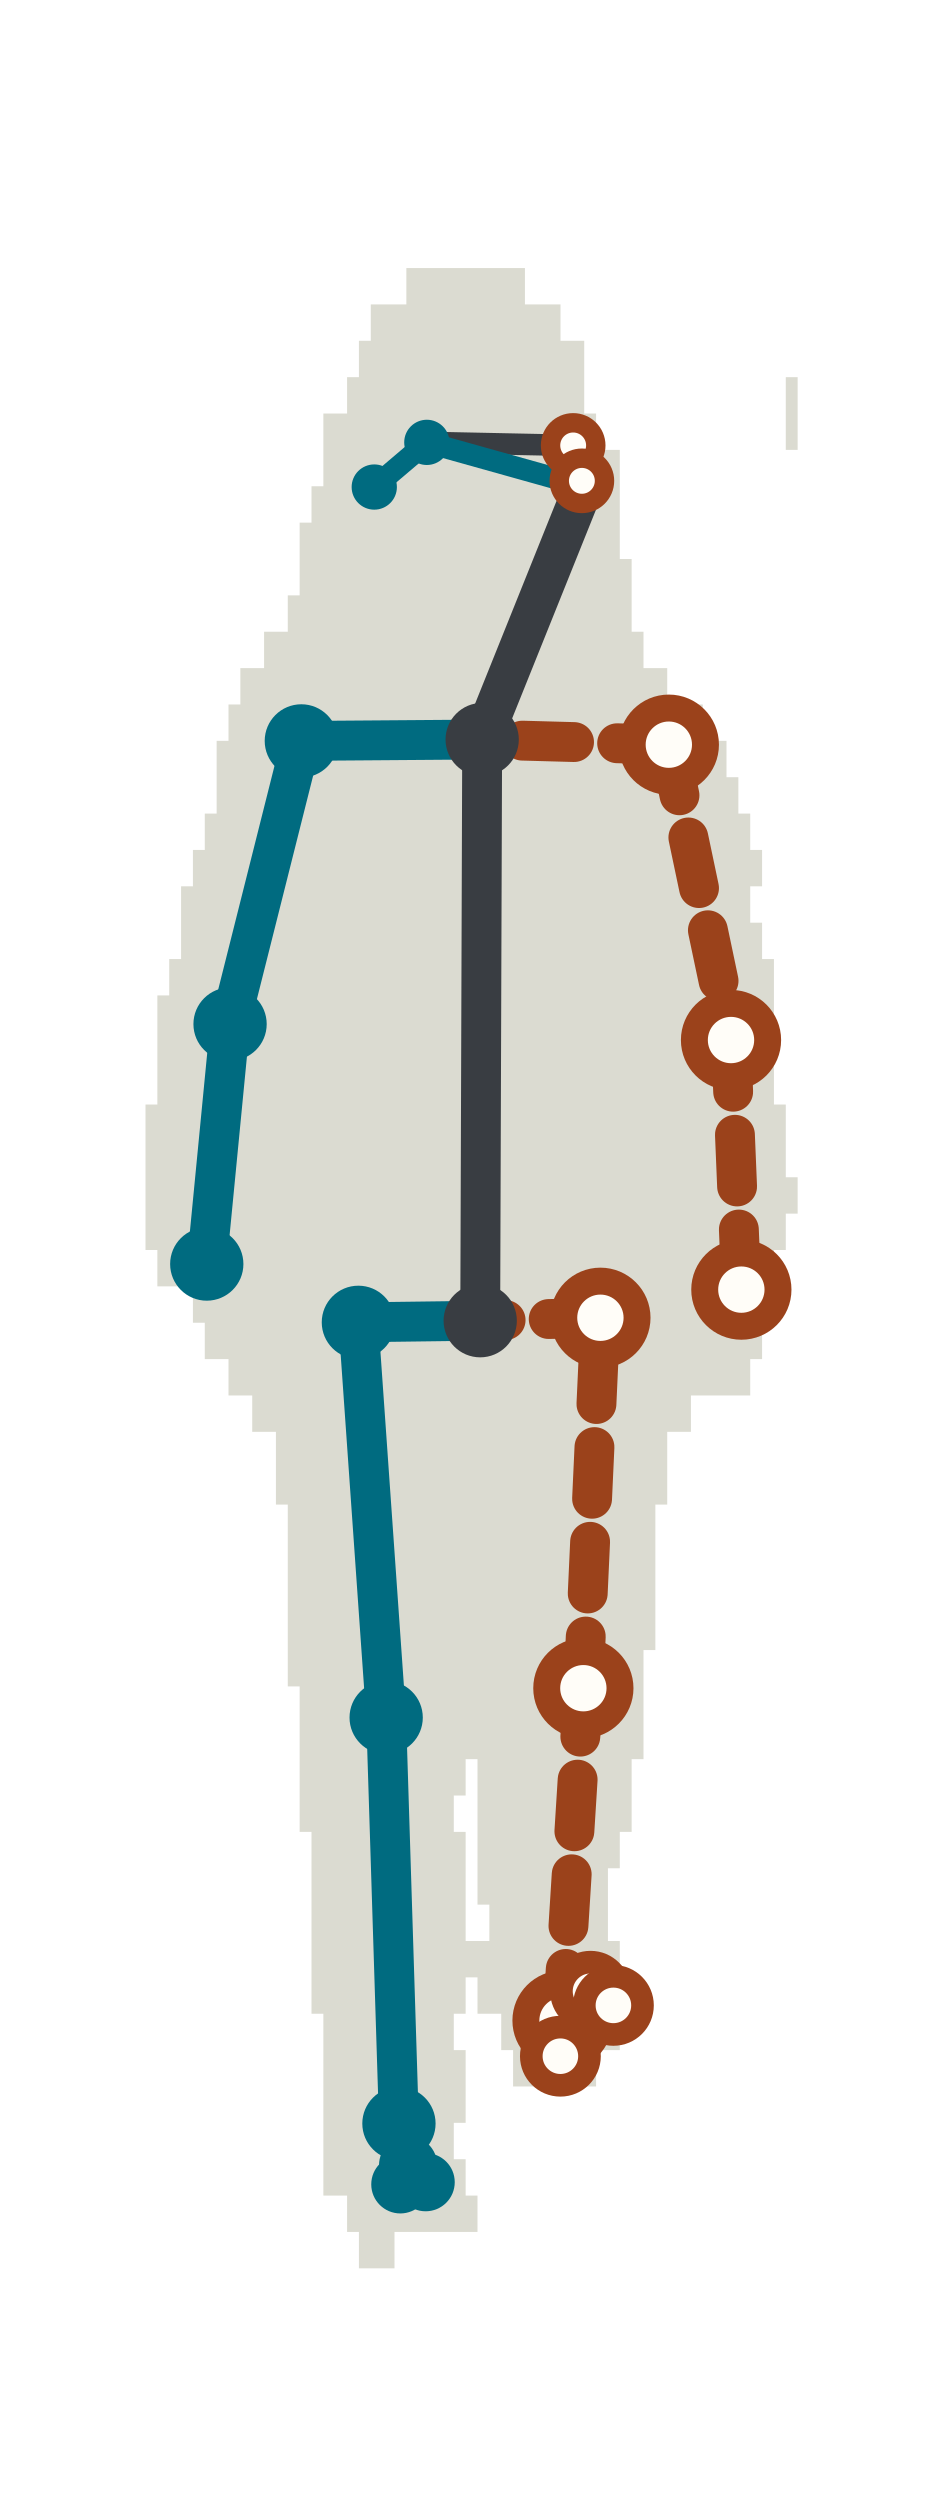
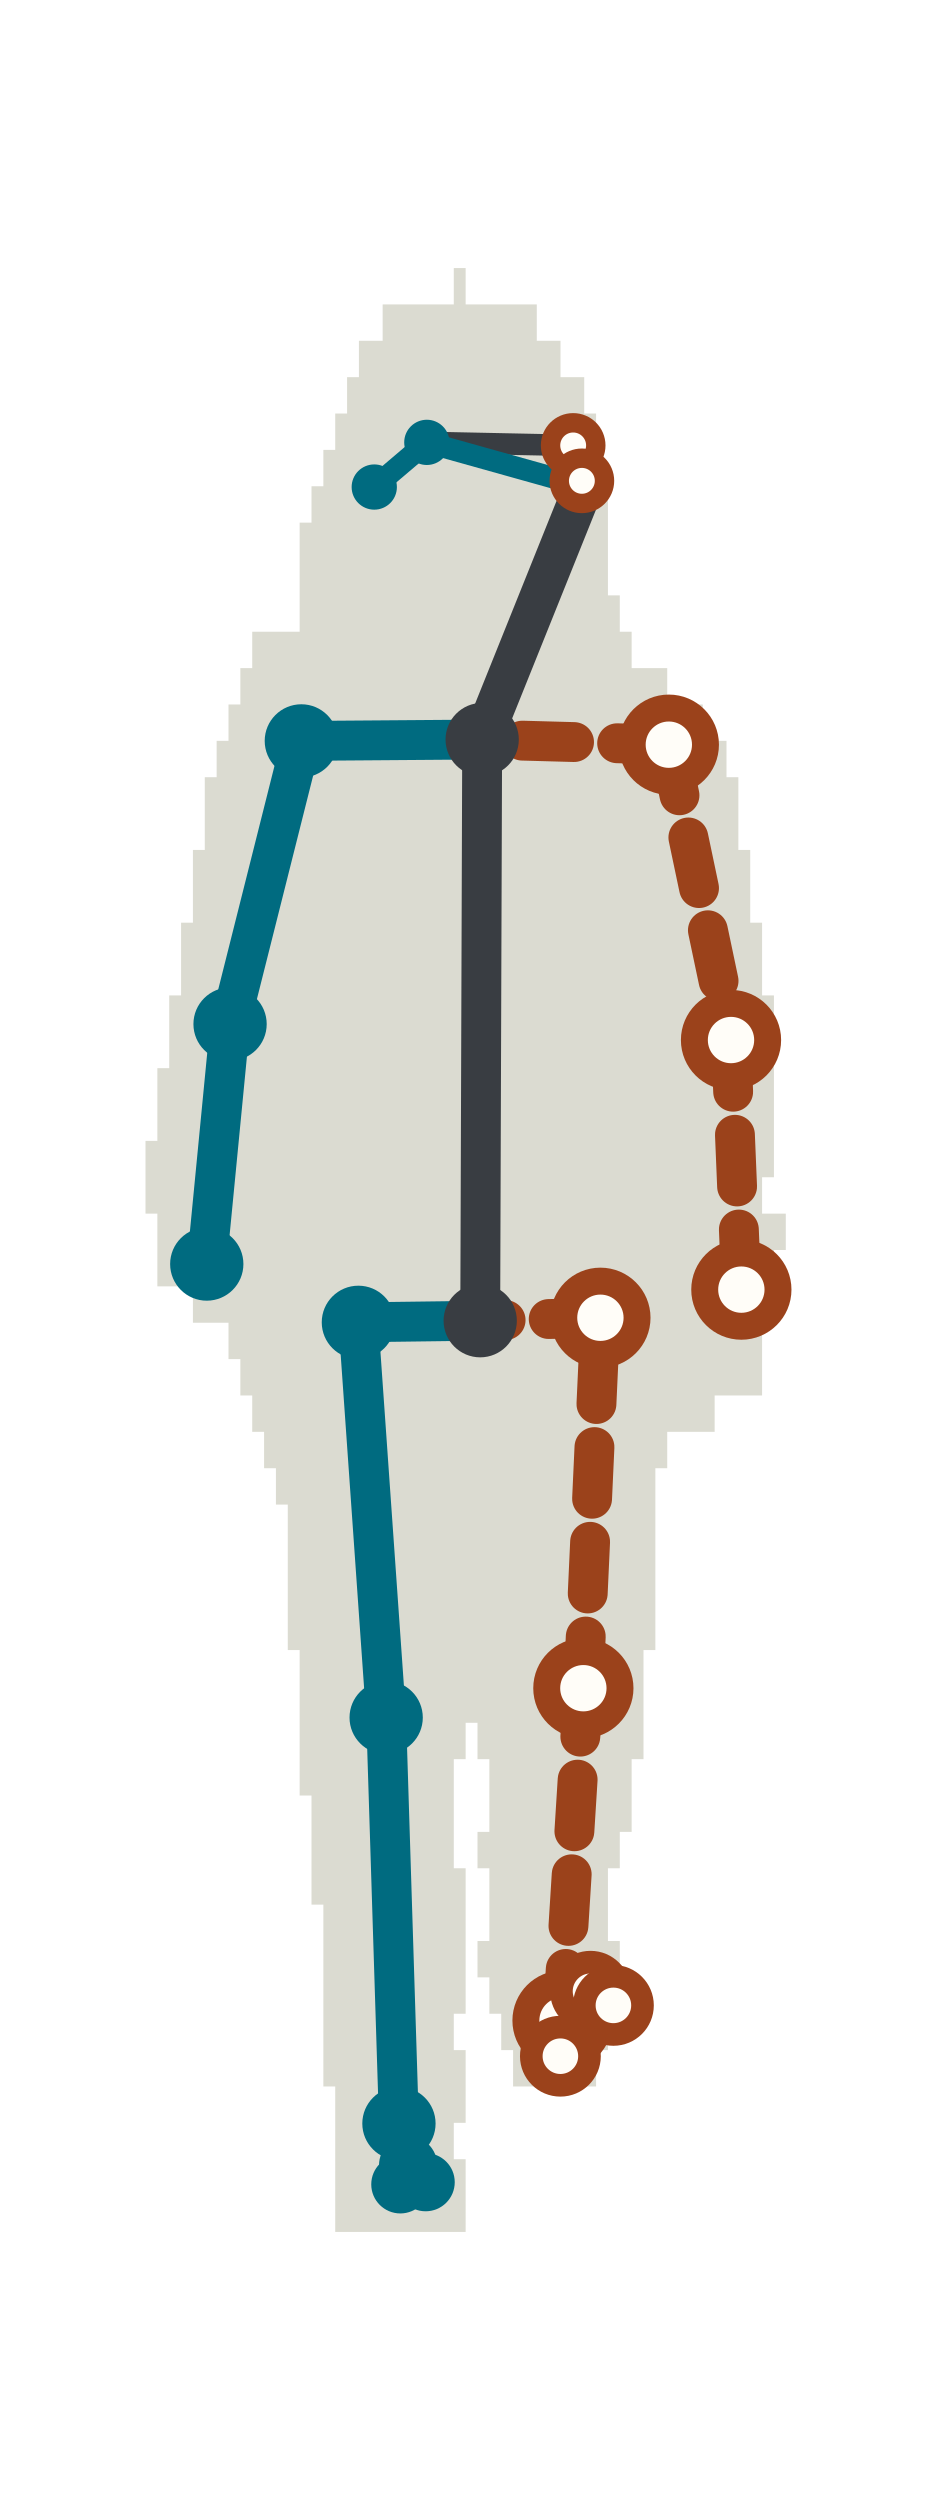
<svg xmlns="http://www.w3.org/2000/svg" viewBox="837.814 306 43.211 116">
  <g id="example-3-modality-3-instant-2">
-     <path d="M27 5h10v1h-10zM24 6h16v1h-16zM23 7h19v1h-19zM22 8h20v1h-20zM59 8h1v1h-1zM20 9h23v1h-23zM59 9h1v1h-1zM20 10h25v1h-25zM19 11h26v1h-26zM18 12h27v1h-27zM18 13h28v1h-28zM17 14h29v1h-29zM15 15h32v1h-32zM13 16h36v1h-36zM12 17h40v1h-40zM11 18h43v1h-43zM11 19h44v1h-44zM10 20h46v1h-46zM9 21h48v1h-48zM8 22h48v1h-48zM8 23h49v1h-49zM7 24h51v1h-51zM6 25h52v1h-52zM6 26h52v1h-52zM6 27h52v1h-52zM5 28h54v1h-54zM5 29h54v1h-54zM5 30h55v1h-55zM5 31h54v1h-54zM6 32h52v1h-52zM9 33h49v1h-49zM10 34h47v1h-47zM12 35h44v1h-44zM14 36h37v1h-37zM16 37h33v1h-33zM16 38h33v1h-33zM17 39h31v1h-31zM17 40h31v1h-31zM17 41h31v1h-31zM17 42h31v1h-31zM17 43h30v1h-30zM18 44h29v1h-29zM18 45h29v1h-29zM18 46h14v1h-14zM33 46h13v1h-13zM18 47h13v1h-13zM33 47h13v1h-13zM19 48h13v1h-13zM33 48h12v1h-12zM19 49h13v1h-13zM33 49h11v1h-11zM19 50h13v1h-13zM34 50h10v1h-10zM19 51h26v1h-26zM19 52h13v1h-13zM33 52h12v1h-12zM20 53h11v1h-11zM35 53h10v1h-10zM20 54h12v1h-12zM36 54h7v1h-7zM20 55h12v1h-12zM20 56h11v1h-11zM20 57h12v1h-12zM22 58h11v1h-11zM23 59h3v1h-3z" fill="#DBDBD1" transform="translate(841.8145 310) scale(0.550171 1.6875)" />
+     <path d="M31 5h1v1h-1zM25 6h13v1h-13zM23 7h17v1h-17zM22 8h20v1h-20zM21 9h22v1h-22zM20 10h23v1h-23zM19 11h25v1h-25zM18 12h26v1h-26zM18 13h26v1h-26zM18 14h27v1h-27zM14 15h32v1h-32zM13 16h36v1h-36zM12 17h40v1h-40zM11 18h43v1h-43zM10 19h45v1h-45zM10 20h45v1h-45zM9 21h47v1h-47zM9 22h47v1h-47zM8 23h49v1h-49zM8 24h49v1h-49zM7 25h51v1h-51zM7 26h51v1h-51zM6 27h52v1h-52zM6 28h52v1h-52zM5 29h53v1h-53zM5 30h52v1h-52zM6 31h53v1h-53zM6 32h52v1h-52zM9 33h48v1h-48zM12 34h45v1h-45zM13 35h44v1h-44zM14 36h39v1h-39zM15 37h34v1h-34zM16 38h32v1h-32zM17 39h31v1h-31zM17 40h31v1h-31zM17 41h31v1h-31zM17 42h31v1h-31zM18 43h29v1h-29zM18 44h29v1h-29zM18 45h14v1h-14zM33 45h14v1h-14zM18 46h13v1h-13zM34 46h12v1h-12zM19 47h12v1h-12zM34 47h12v1h-12zM19 48h12v1h-12zM33 48h12v1h-12zM19 49h13v1h-13zM34 49h10v1h-10zM20 50h12v1h-12zM34 50h10v1h-10zM20 51h12v1h-12zM33 51h12v1h-12zM20 52h12v1h-12zM34 52h11v1h-11zM20 53h11v1h-11zM35 53h9v1h-9zM20 54h12v1h-12zM36 54h7v1h-7zM21 55h11v1h-11zM21 56h10v1h-10zM21 57h11v1h-11zM21 58h11v1h-11z" fill="#DBDBD1" transform="translate(841.8145 310) scale(0.550171 1.6875)" />
    <line x1="856.325" y1="404.532" x2="855.732" y2="385.695" stroke="#006B80" stroke-width="1.85" stroke-linecap="round" data-edge="17-15" />
    <line x1="855.732" y1="385.695" x2="854.443" y2="367.356" stroke="#006B80" stroke-width="1.85" stroke-linecap="round" data-edge="15-12" />
    <line x1="863.915" y1="399.754" x2="864.882" y2="384.333" stroke="#9B421B" stroke-width="1.85" stroke-linecap="round" stroke-dasharray="2.4 2" data-edge="18-16" />
    <line x1="864.882" y1="384.333" x2="865.673" y2="367.144" stroke="#9B421B" stroke-width="1.85" stroke-linecap="round" stroke-dasharray="2.4 2" data-edge="16-13" />
    <line x1="854.443" y1="367.356" x2="860.096" y2="367.281" stroke="#006B80" stroke-width="1.85" stroke-linecap="round" data-edge="12-14" />
    <line x1="865.673" y1="367.144" x2="860.096" y2="367.281" stroke="#9B421B" stroke-width="1.85" stroke-linecap="round" stroke-dasharray="2.4 2" data-edge="13-14" />
    <line x1="860.187" y1="340.314" x2="860.096" y2="367.281" stroke="#393D42" stroke-width="1.85" stroke-linecap="round" data-edge="5-14" />
    <line x1="851.796" y1="340.378" x2="860.187" y2="340.314" stroke="#006B80" stroke-width="1.85" stroke-linecap="round" data-edge="6-5" />
    <line x1="868.848" y1="340.553" x2="860.187" y2="340.314" stroke="#9B421B" stroke-width="1.85" stroke-linecap="round" stroke-dasharray="2.4 2" data-edge="7-5" />
    <line x1="851.796" y1="340.378" x2="848.489" y2="353.518" stroke="#006B80" stroke-width="1.85" stroke-linecap="round" data-edge="6-8" />
    <line x1="868.848" y1="340.553" x2="871.733" y2="354.258" stroke="#9B421B" stroke-width="1.85" stroke-linecap="round" stroke-dasharray="2.4 2" data-edge="7-9" />
    <line x1="848.489" y1="353.518" x2="847.408" y2="364.652" stroke="#006B80" stroke-width="1.85" stroke-linecap="round" data-edge="8-10" />
    <line x1="871.733" y1="354.258" x2="872.213" y2="365.839" stroke="#9B421B" stroke-width="1.85" stroke-linecap="round" stroke-dasharray="2.4 2" data-edge="9-11" />
    <line x1="856.325" y1="404.532" x2="856.751" y2="406.462" stroke="#006B80" stroke-width="1.45" stroke-linecap="round" data-edge="17-21" />
    <line x1="857.564" y1="407.254" x2="856.751" y2="406.462" stroke="#006B80" stroke-width="1.45" stroke-linecap="round" data-edge="19-21" />
    <line x1="857.564" y1="407.254" x2="856.39" y2="407.354" stroke="#006B80" stroke-width="1.45" stroke-linecap="round" data-edge="19-20" />
    <line x1="863.915" y1="399.754" x2="863.816" y2="401.408" stroke="#9B421B" stroke-width="1.45" stroke-linecap="round" stroke-dasharray="2.0 1.6" data-edge="18-24" />
    <line x1="865.214" y1="398.394" x2="863.816" y2="401.408" stroke="#9B421B" stroke-width="1.45" stroke-linecap="round" stroke-dasharray="2.0 1.6" data-edge="22-24" />
    <line x1="865.214" y1="398.394" x2="866.276" y2="399.05" stroke="#9B421B" stroke-width="1.45" stroke-linecap="round" stroke-dasharray="2.0 1.6" data-edge="22-23" />
    <line x1="857.619" y1="326.526" x2="864.409" y2="326.668" stroke="#393D42" stroke-width="1" stroke-linecap="round" data-edge="1-2" />
    <line x1="864.907" y1="328.565" x2="857.619" y2="326.526" stroke="#006B80" stroke-width="1" stroke-linecap="round" data-edge="0-1" />
    <line x1="864.907" y1="328.565" x2="864.409" y2="326.668" stroke="#9B421B" stroke-width="1" stroke-linecap="round" stroke-dasharray="1.3 0.95" data-edge="0-2" />
    <line x1="857.619" y1="326.526" x2="855.18" y2="328.599" stroke="#006B80" stroke-width="1" stroke-linecap="round" data-edge="1-3" />
    <line x1="864.409" y1="326.668" x2="864.813" y2="328.311" stroke="#9B421B" stroke-width="1" stroke-linecap="round" stroke-dasharray="1.3 0.95" data-edge="2-4" />
    <line x1="860.187" y1="340.314" x2="864.907" y2="328.565" stroke="#393D42" stroke-width="1.85" stroke-linecap="round" data-edge="5-0" />
    <circle cx="864.907" cy="328.565" r="1.05" fill="#393D42" data-index="0" />
    <circle cx="857.619" cy="326.526" r="1.05" fill="#006B80" data-index="1" />
    <circle cx="864.409" cy="326.668" r="1.05" fill="#FFFDF8" stroke="#9B421B" stroke-width="0.9" data-index="2" />
    <circle cx="855.18" cy="328.599" r="1.05" fill="#006B80" data-index="3" />
    <circle cx="864.813" cy="328.311" r="1.05" fill="#FFFDF8" stroke="#9B421B" stroke-width="0.9" data-index="4" />
    <circle cx="860.187" cy="340.314" r="1.7" fill="#393D42" data-index="5" />
    <circle cx="851.796" cy="340.378" r="1.7" fill="#006B80" data-index="6" />
    <circle cx="868.848" cy="340.553" r="1.7" fill="#FFFDF8" stroke="#9B421B" stroke-width="1.25" data-index="7" />
    <circle cx="848.489" cy="353.518" r="1.7" fill="#006B80" data-index="8" />
    <circle cx="871.733" cy="354.258" r="1.7" fill="#FFFDF8" stroke="#9B421B" stroke-width="1.25" data-index="9" />
    <circle cx="847.408" cy="364.652" r="1.7" fill="#006B80" data-index="10" />
    <circle cx="872.213" cy="365.839" r="1.7" fill="#FFFDF8" stroke="#9B421B" stroke-width="1.25" data-index="11" />
    <circle cx="854.443" cy="367.356" r="1.7" fill="#006B80" data-index="12" />
    <circle cx="865.673" cy="367.144" r="1.7" fill="#FFFDF8" stroke="#9B421B" stroke-width="1.25" data-index="13" />
    <circle cx="860.096" cy="367.281" r="1.7" fill="#393D42" data-index="14" />
    <circle cx="855.732" cy="385.695" r="1.7" fill="#006B80" data-index="15" />
    <circle cx="864.882" cy="384.333" r="1.7" fill="#FFFDF8" stroke="#9B421B" stroke-width="1.25" data-index="16" />
    <circle cx="856.325" cy="404.532" r="1.7" fill="#006B80" data-index="17" />
    <circle cx="863.915" cy="399.754" r="1.7" fill="#FFFDF8" stroke="#9B421B" stroke-width="1.25" data-index="18" />
    <circle cx="857.564" cy="407.254" r="1.35" fill="#006B80" data-index="19" />
    <circle cx="856.39" cy="407.354" r="1.35" fill="#006B80" data-index="20" />
    <circle cx="856.751" cy="406.462" r="1.35" fill="#006B80" data-index="21" />
    <circle cx="865.214" cy="398.394" r="1.35" fill="#FFFDF8" stroke="#9B421B" stroke-width="1.05" data-index="22" />
    <circle cx="866.276" cy="399.05" r="1.35" fill="#FFFDF8" stroke="#9B421B" stroke-width="1.05" data-index="23" />
    <circle cx="863.816" cy="401.408" r="1.35" fill="#FFFDF8" stroke="#9B421B" stroke-width="1.05" data-index="24" />
  </g>
</svg>
